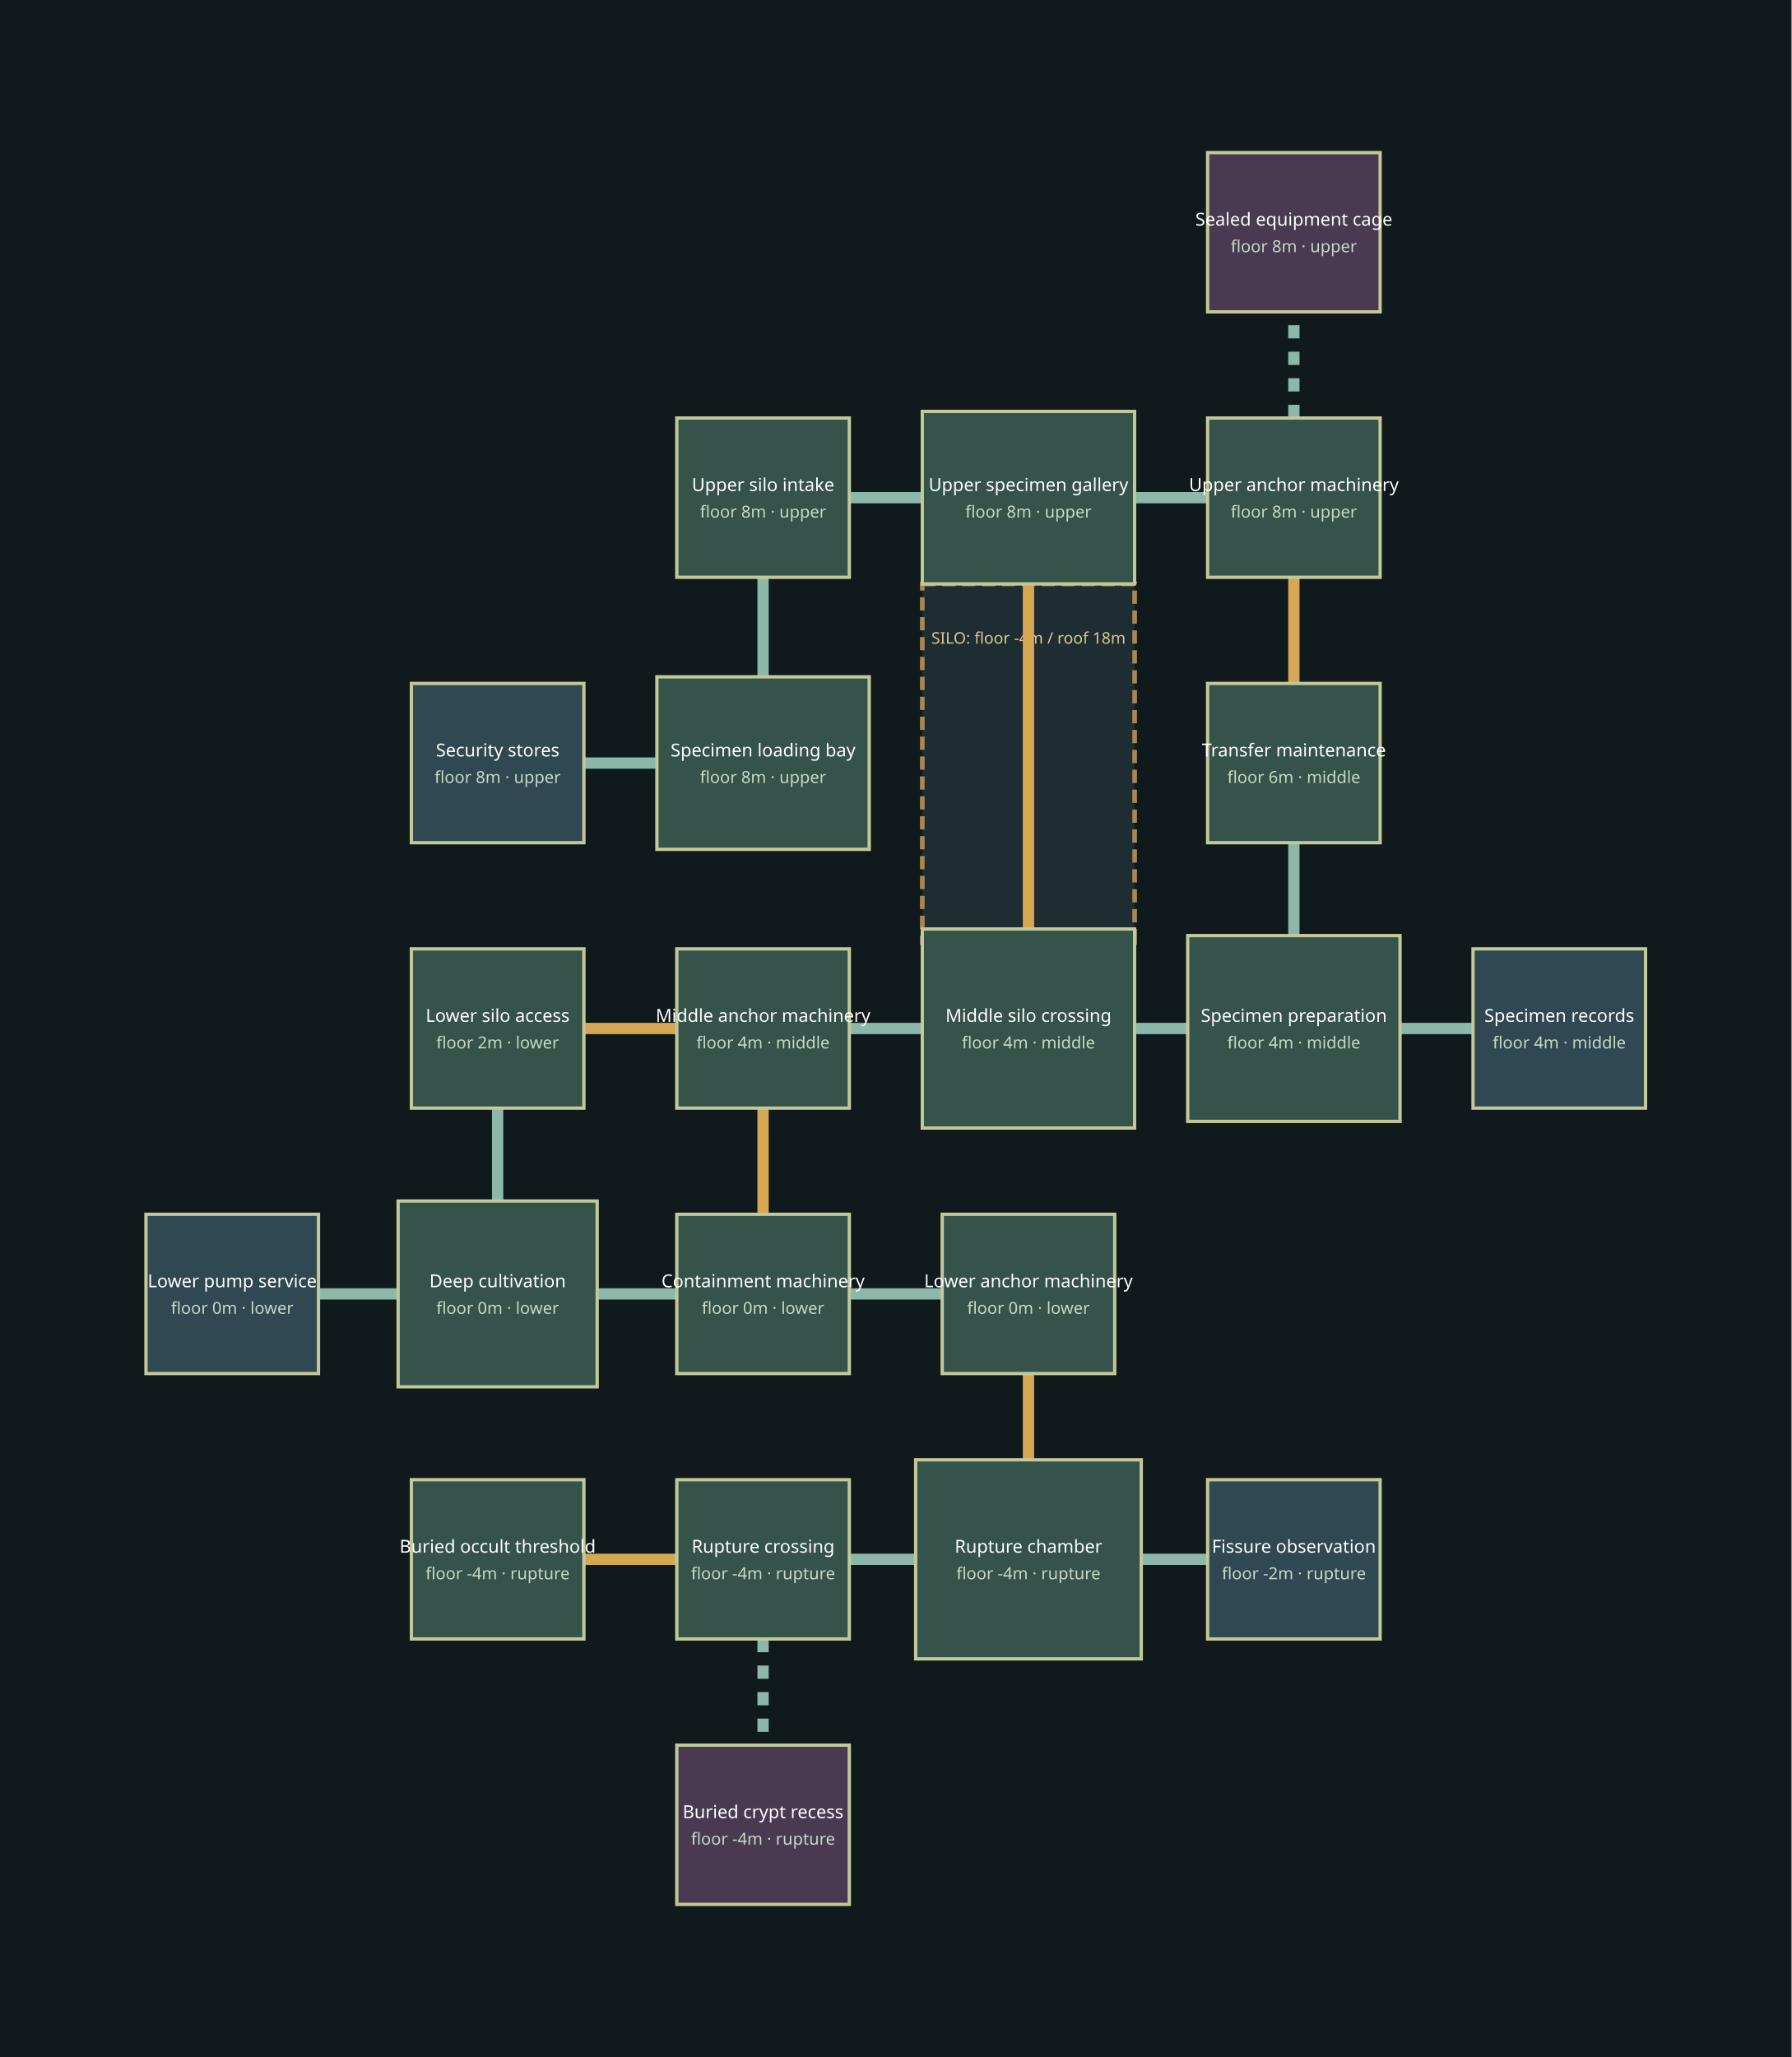
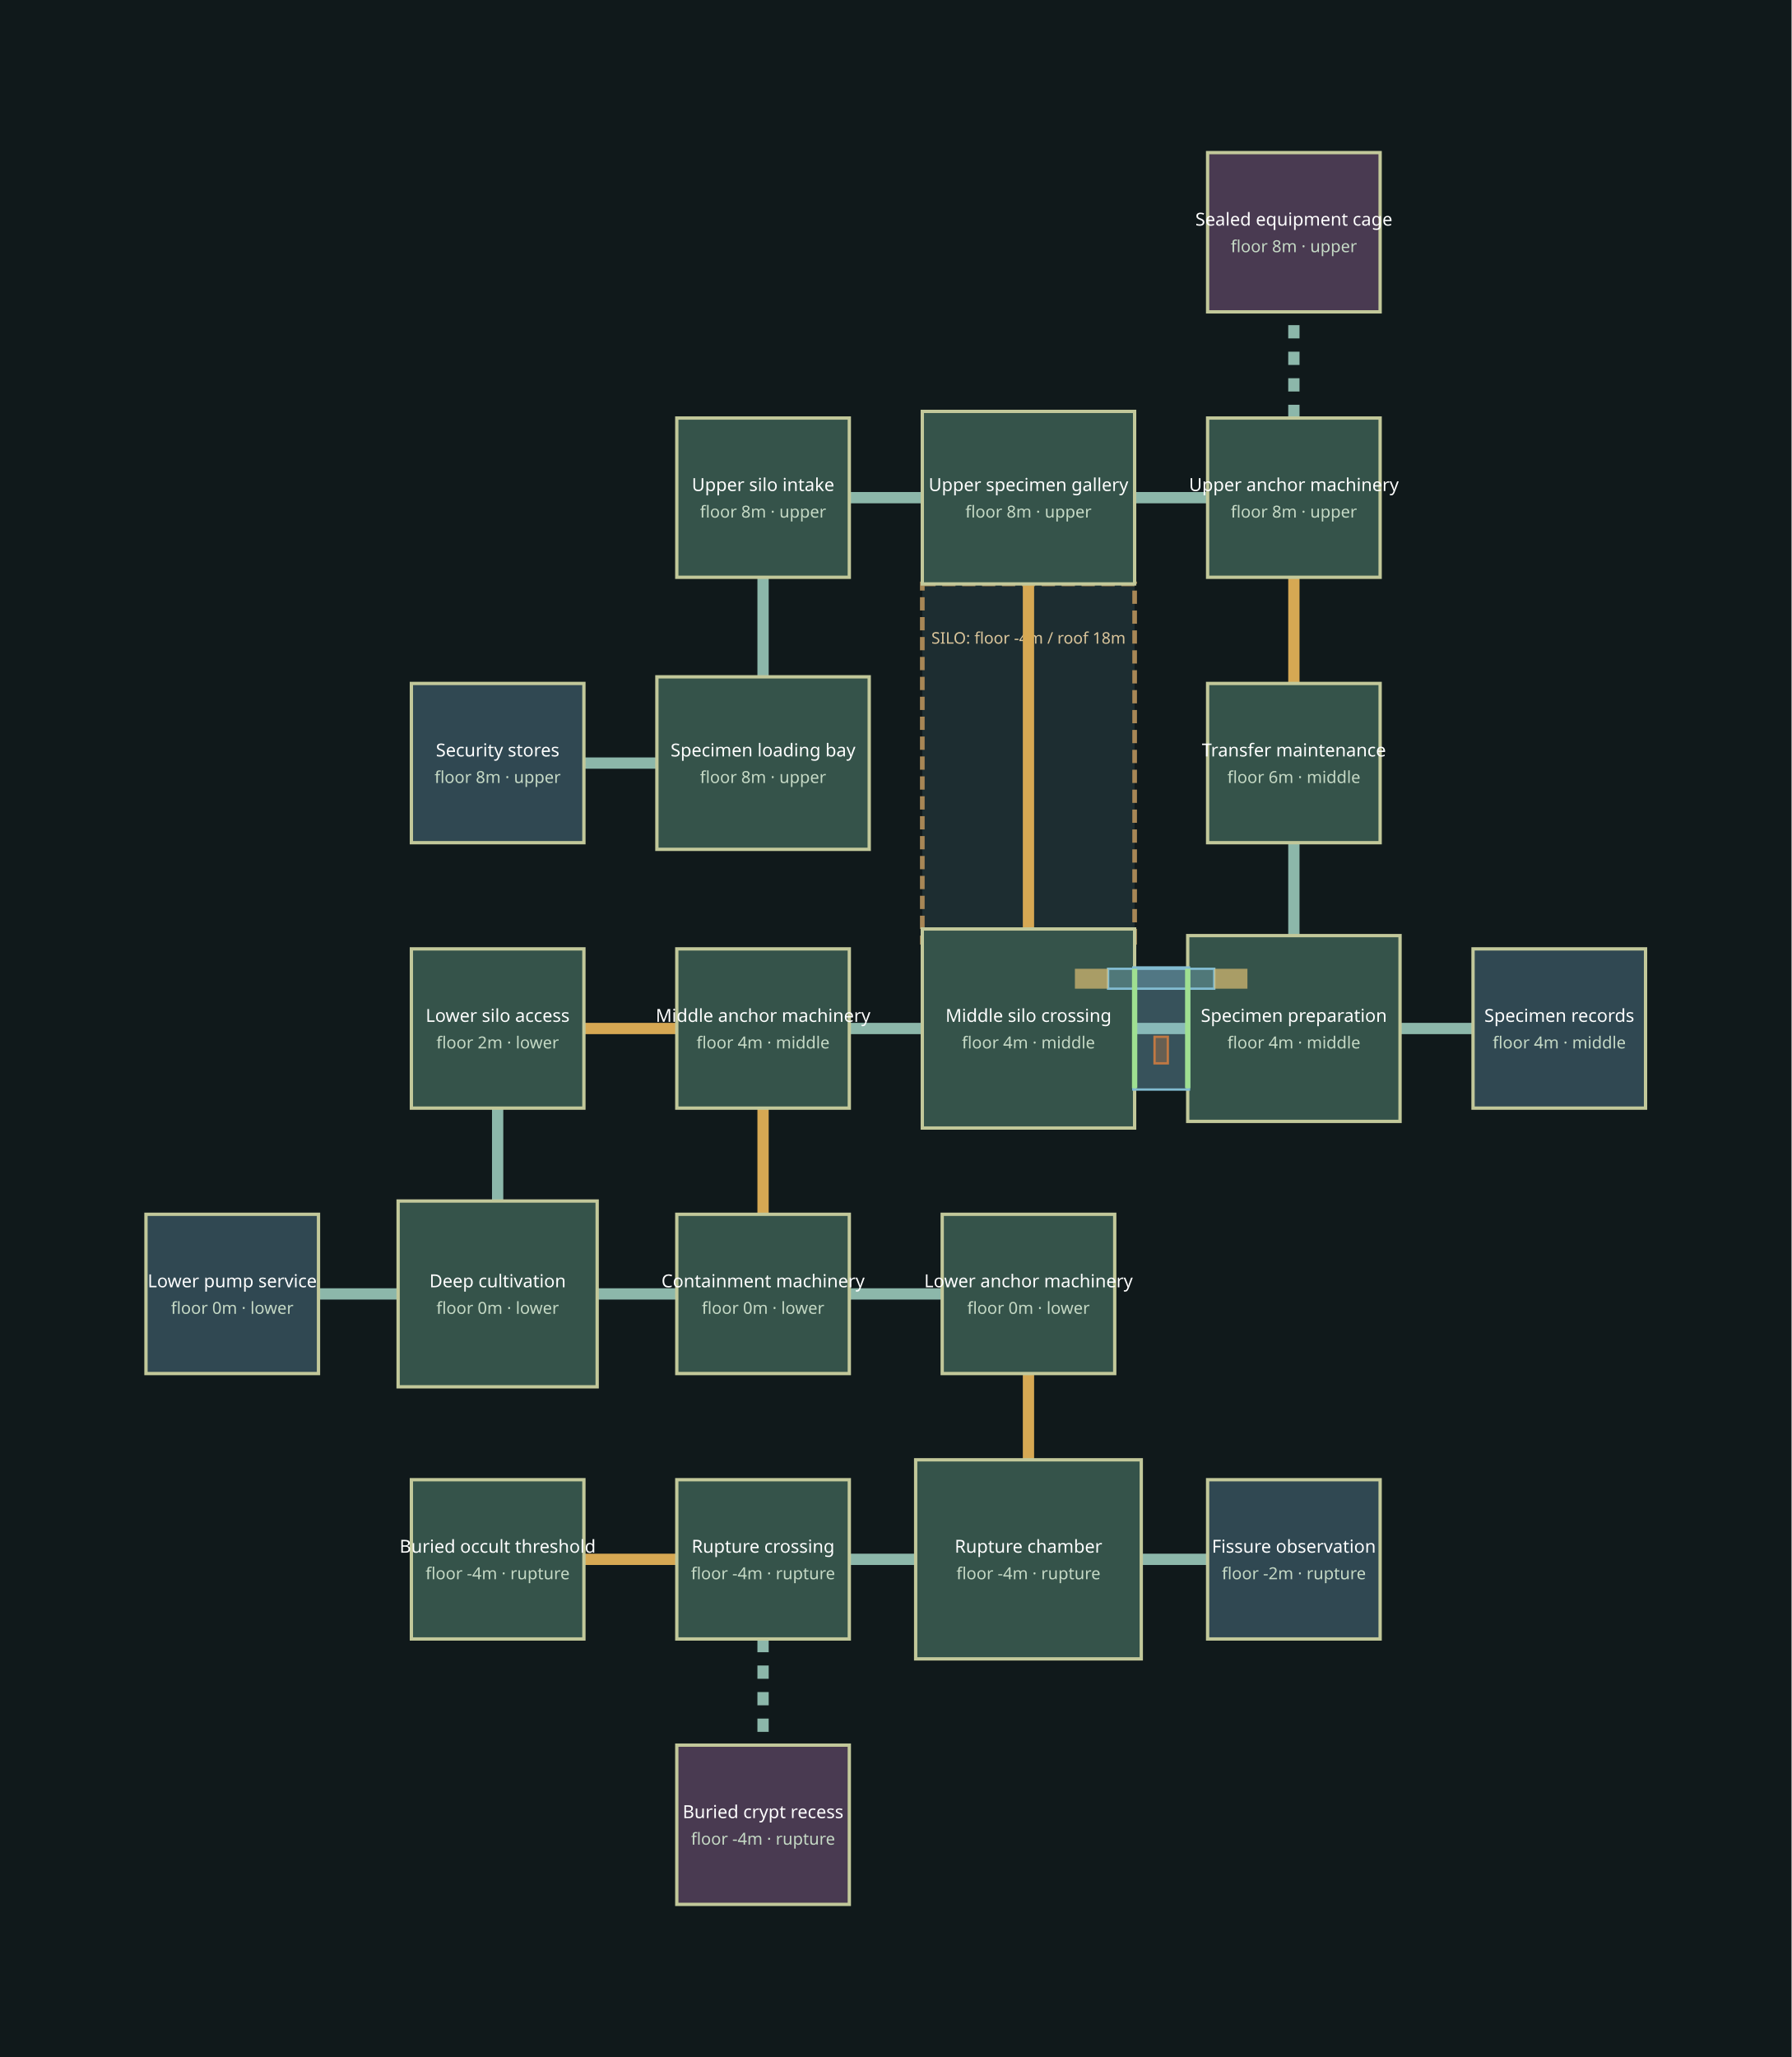
<svg xmlns="http://www.w3.org/2000/svg" viewBox="-115 -115 270 310">
  <rect x="-115" y="-115" width="270" height="310" fill="#10191b" />
  <rect x="24.0" y="-27.0" width="32" height="54" fill="#1d2d31" stroke="#a88756" stroke-width=".7" stroke-dasharray="2 1" />
  <text x="40" y="-18" fill="#dac59b" font-family="sans-serif" font-size="2.4" text-anchor="middle">SILO: floor -4m / roof 18m</text>
  <polyline points="0,0 0,-40" fill="none" stroke="#8cb7aa" stroke-width="1.7" />
  <polyline points="0,-40 40,-40" fill="none" stroke="#8cb7aa" stroke-width="1.7" />
  <polyline points="40,-40 80,-40" fill="none" stroke="#8cb7aa" stroke-width="1.7" />
  <polyline points="80,-40 80,0" fill="none" stroke="#d6a853" stroke-width="1.7" />
  <polyline points="80,0 80,40" fill="none" stroke="#8cb7aa" stroke-width="1.7" />
  <polyline points="80,40 40,40" fill="none" stroke="#8cb7aa" stroke-width="1.7" />
  <polyline points="40,40 0,40" fill="none" stroke="#8cb7aa" stroke-width="1.7" />
  <polyline points="0,40 -40,40" fill="none" stroke="#d6a853" stroke-width="1.7" />
  <polyline points="-40,40 -40,80" fill="none" stroke="#8cb7aa" stroke-width="1.7" />
  <polyline points="-40,80 0,80" fill="none" stroke="#8cb7aa" stroke-width="1.7" />
  <polyline points="0,80 40,80" fill="none" stroke="#8cb7aa" stroke-width="1.7" />
  <polyline points="40,80 40,120" fill="none" stroke="#d6a853" stroke-width="1.7" />
  <polyline points="40,120 0,120" fill="none" stroke="#8cb7aa" stroke-width="1.7" />
  <polyline points="0,120 -40,120" fill="none" stroke="#d6a853" stroke-width="1.7" />
  <polyline points="40,-40 40,0 40,40" fill="none" stroke="#d6a853" stroke-width="1.7" />
  <polyline points="0,40 0,80" fill="none" stroke="#d6a853" stroke-width="1.7" />
  <polyline points="0,0 -40,0" fill="none" stroke="#8cb7aa" stroke-width="1.7" />
  <polyline points="80,40 120,40" fill="none" stroke="#8cb7aa" stroke-width="1.7" />
  <polyline points="-40,80 -80,80" fill="none" stroke="#8cb7aa" stroke-width="1.7" />
  <polyline points="40,120 80,120" fill="none" stroke="#8cb7aa" stroke-width="1.7" />
  <polyline points="80,-40 80,-80" fill="none" stroke="#8cb7aa" stroke-width="1.7" stroke-dasharray="2 2" />
  <polyline points="0,120 0,160" fill="none" stroke="#8cb7aa" stroke-width="1.7" stroke-dasharray="2 2" />
  <rect x="-16.0" y="-13.0" width="32" height="26" fill="#35534a" stroke="#c2c89a" stroke-width=".5" />
  <text x="0" y="-1" font-family="sans-serif" font-size="2.7" fill="white" text-anchor="middle">Specimen loading bay</text>
  <text x="0" y="3" font-family="sans-serif" font-size="2.5" fill="#c5d9c5" text-anchor="middle">floor 8m · upper</text>
  <rect x="-13.0" y="-52.0" width="26" height="24" fill="#35534a" stroke="#c2c89a" stroke-width=".5" />
  <text x="0" y="-41" font-family="sans-serif" font-size="2.7" fill="white" text-anchor="middle">Upper silo intake</text>
  <text x="0" y="-37" font-family="sans-serif" font-size="2.5" fill="#c5d9c5" text-anchor="middle">floor 8m · upper</text>
  <rect x="24.0" y="-53.0" width="32" height="26" fill="#35534a" stroke="#c2c89a" stroke-width=".5" />
  <text x="40" y="-41" font-family="sans-serif" font-size="2.7" fill="white" text-anchor="middle">Upper specimen gallery</text>
  <text x="40" y="-37" font-family="sans-serif" font-size="2.5" fill="#c5d9c5" text-anchor="middle">floor 8m · upper</text>
  <rect x="67.0" y="-52.0" width="26" height="24" fill="#35534a" stroke="#c2c89a" stroke-width=".5" />
  <text x="80" y="-41" font-family="sans-serif" font-size="2.7" fill="white" text-anchor="middle">Upper anchor machinery</text>
  <text x="80" y="-37" font-family="sans-serif" font-size="2.5" fill="#c5d9c5" text-anchor="middle">floor 8m · upper</text>
  <rect x="67.0" y="-12.0" width="26" height="24" fill="#35534a" stroke="#c2c89a" stroke-width=".5" />
  <text x="80" y="-1" font-family="sans-serif" font-size="2.7" fill="white" text-anchor="middle">Transfer maintenance</text>
  <text x="80" y="3" font-family="sans-serif" font-size="2.5" fill="#c5d9c5" text-anchor="middle">floor 6m · middle</text>
  <rect x="64.0" y="26.0" width="32" height="28" fill="#35534a" stroke="#c2c89a" stroke-width=".5" />
  <text x="80" y="39" font-family="sans-serif" font-size="2.7" fill="white" text-anchor="middle">Specimen preparation</text>
  <text x="80" y="43" font-family="sans-serif" font-size="2.5" fill="#c5d9c5" text-anchor="middle">floor 4m · middle</text>
  <rect x="24.0" y="25.0" width="32" height="30" fill="#35534a" stroke="#c2c89a" stroke-width=".5" />
  <text x="40" y="39" font-family="sans-serif" font-size="2.7" fill="white" text-anchor="middle">Middle silo crossing</text>
  <text x="40" y="43" font-family="sans-serif" font-size="2.5" fill="#c5d9c5" text-anchor="middle">floor 4m · middle</text>
  <rect x="-13.0" y="28.0" width="26" height="24" fill="#35534a" stroke="#c2c89a" stroke-width=".5" />
  <text x="0" y="39" font-family="sans-serif" font-size="2.7" fill="white" text-anchor="middle">Middle anchor machinery</text>
  <text x="0" y="43" font-family="sans-serif" font-size="2.5" fill="#c5d9c5" text-anchor="middle">floor 4m · middle</text>
  <rect x="-53.0" y="28.0" width="26" height="24" fill="#35534a" stroke="#c2c89a" stroke-width=".5" />
  <text x="-40" y="39" font-family="sans-serif" font-size="2.7" fill="white" text-anchor="middle">Lower silo access</text>
  <text x="-40" y="43" font-family="sans-serif" font-size="2.5" fill="#c5d9c5" text-anchor="middle">floor 2m · lower</text>
  <rect x="-55.0" y="66.0" width="30" height="28" fill="#35534a" stroke="#c2c89a" stroke-width=".5" />
  <text x="-40" y="79" font-family="sans-serif" font-size="2.7" fill="white" text-anchor="middle">Deep cultivation</text>
  <text x="-40" y="83" font-family="sans-serif" font-size="2.5" fill="#c5d9c5" text-anchor="middle">floor 0m · lower</text>
  <rect x="-13.0" y="68.0" width="26" height="24" fill="#35534a" stroke="#c2c89a" stroke-width=".5" />
  <text x="0" y="79" font-family="sans-serif" font-size="2.7" fill="white" text-anchor="middle">Containment machinery</text>
  <text x="0" y="83" font-family="sans-serif" font-size="2.5" fill="#c5d9c5" text-anchor="middle">floor 0m · lower</text>
  <rect x="27.0" y="68.0" width="26" height="24" fill="#35534a" stroke="#c2c89a" stroke-width=".5" />
  <text x="40" y="79" font-family="sans-serif" font-size="2.7" fill="white" text-anchor="middle">Lower anchor machinery</text>
  <text x="40" y="83" font-family="sans-serif" font-size="2.5" fill="#c5d9c5" text-anchor="middle">floor 0m · lower</text>
  <rect x="23.0" y="105.0" width="34" height="30" fill="#35534a" stroke="#c2c89a" stroke-width=".5" />
  <text x="40" y="119" font-family="sans-serif" font-size="2.7" fill="white" text-anchor="middle">Rupture chamber</text>
  <text x="40" y="123" font-family="sans-serif" font-size="2.5" fill="#c5d9c5" text-anchor="middle">floor -4m · rupture</text>
  <rect x="-13.0" y="108.0" width="26" height="24" fill="#35534a" stroke="#c2c89a" stroke-width=".5" />
  <text x="0" y="119" font-family="sans-serif" font-size="2.7" fill="white" text-anchor="middle">Rupture crossing</text>
  <text x="0" y="123" font-family="sans-serif" font-size="2.5" fill="#c5d9c5" text-anchor="middle">floor -4m · rupture</text>
  <rect x="-53.0" y="108.0" width="26" height="24" fill="#35534a" stroke="#c2c89a" stroke-width=".5" />
  <text x="-40" y="119" font-family="sans-serif" font-size="2.7" fill="white" text-anchor="middle">Buried occult threshold</text>
  <text x="-40" y="123" font-family="sans-serif" font-size="2.5" fill="#c5d9c5" text-anchor="middle">floor -4m · rupture</text>
  <rect x="-53.0" y="-12.0" width="26" height="24" fill="#304852" stroke="#c2c89a" stroke-width=".5" />
  <text x="-40" y="-1" font-family="sans-serif" font-size="2.7" fill="white" text-anchor="middle">Security stores</text>
  <text x="-40" y="3" font-family="sans-serif" font-size="2.5" fill="#c5d9c5" text-anchor="middle">floor 8m · upper</text>
  <rect x="107.0" y="28.0" width="26" height="24" fill="#304852" stroke="#c2c89a" stroke-width=".5" />
  <text x="120" y="39" font-family="sans-serif" font-size="2.7" fill="white" text-anchor="middle">Specimen records</text>
  <text x="120" y="43" font-family="sans-serif" font-size="2.5" fill="#c5d9c5" text-anchor="middle">floor 4m · middle</text>
  <rect x="-93.0" y="68.0" width="26" height="24" fill="#304852" stroke="#c2c89a" stroke-width=".5" />
  <text x="-80" y="79" font-family="sans-serif" font-size="2.7" fill="white" text-anchor="middle">Lower pump service</text>
  <text x="-80" y="83" font-family="sans-serif" font-size="2.5" fill="#c5d9c5" text-anchor="middle">floor 0m · lower</text>
  <rect x="67.0" y="108.0" width="26" height="24" fill="#304852" stroke="#c2c89a" stroke-width=".5" />
  <text x="80" y="119" font-family="sans-serif" font-size="2.7" fill="white" text-anchor="middle">Fissure observation</text>
  <text x="80" y="123" font-family="sans-serif" font-size="2.5" fill="#c5d9c5" text-anchor="middle">floor -2m · rupture</text>
  <rect x="67.0" y="-92.0" width="26" height="24" fill="#493a51" stroke="#c2c89a" stroke-width=".5" />
  <text x="80" y="-81" font-family="sans-serif" font-size="2.7" fill="white" text-anchor="middle">Sealed equipment cage</text>
  <text x="80" y="-77" font-family="sans-serif" font-size="2.5" fill="#c5d9c5" text-anchor="middle">floor 8m · upper</text>
  <rect x="-13.0" y="148.0" width="26" height="24" fill="#493a51" stroke="#c2c89a" stroke-width=".5" />
  <text x="0" y="159" font-family="sans-serif" font-size="2.7" fill="white" text-anchor="middle">Buried crypt recess</text>
  <text x="0" y="163" font-family="sans-serif" font-size="2.5" fill="#c5d9c5" text-anchor="middle">floor -4m · rupture</text>
+   <g id="structural-v13">
+     <rect x="55.8" y="30.8" width="8.4" height="18.4" fill="#82bcd1" fill-opacity=".35" stroke="#82bcd1" stroke-width=".35" />
+     <rect x="59.0" y="41.25" width="2" height="4" fill="#c07843" fill-opacity=".35" stroke="#c07843" stroke-width=".35" />
+     <rect x="52.0" y="31.0" width="16" height="3" fill="#82bcd1" fill-opacity=".35" stroke="#82bcd1" stroke-width=".35" />
+     <line x1="64" y1="31" x2="64" y2="49" stroke="#9fdf91" stroke-width=".8" />
+     <line x1="56" y1="31" x2="56" y2="49" stroke="#9fdf91" stroke-width=".8" />
+     <line x1="47" y1="32.5" x2="52" y2="32.5" stroke="#e8c475" stroke-width="3" opacity=".65" />
+     <line x1="73" y1="32.5" x2="68" y2="32.5" stroke="#e8c475" stroke-width="3" opacity=".65" />
+   </g>
</svg>
